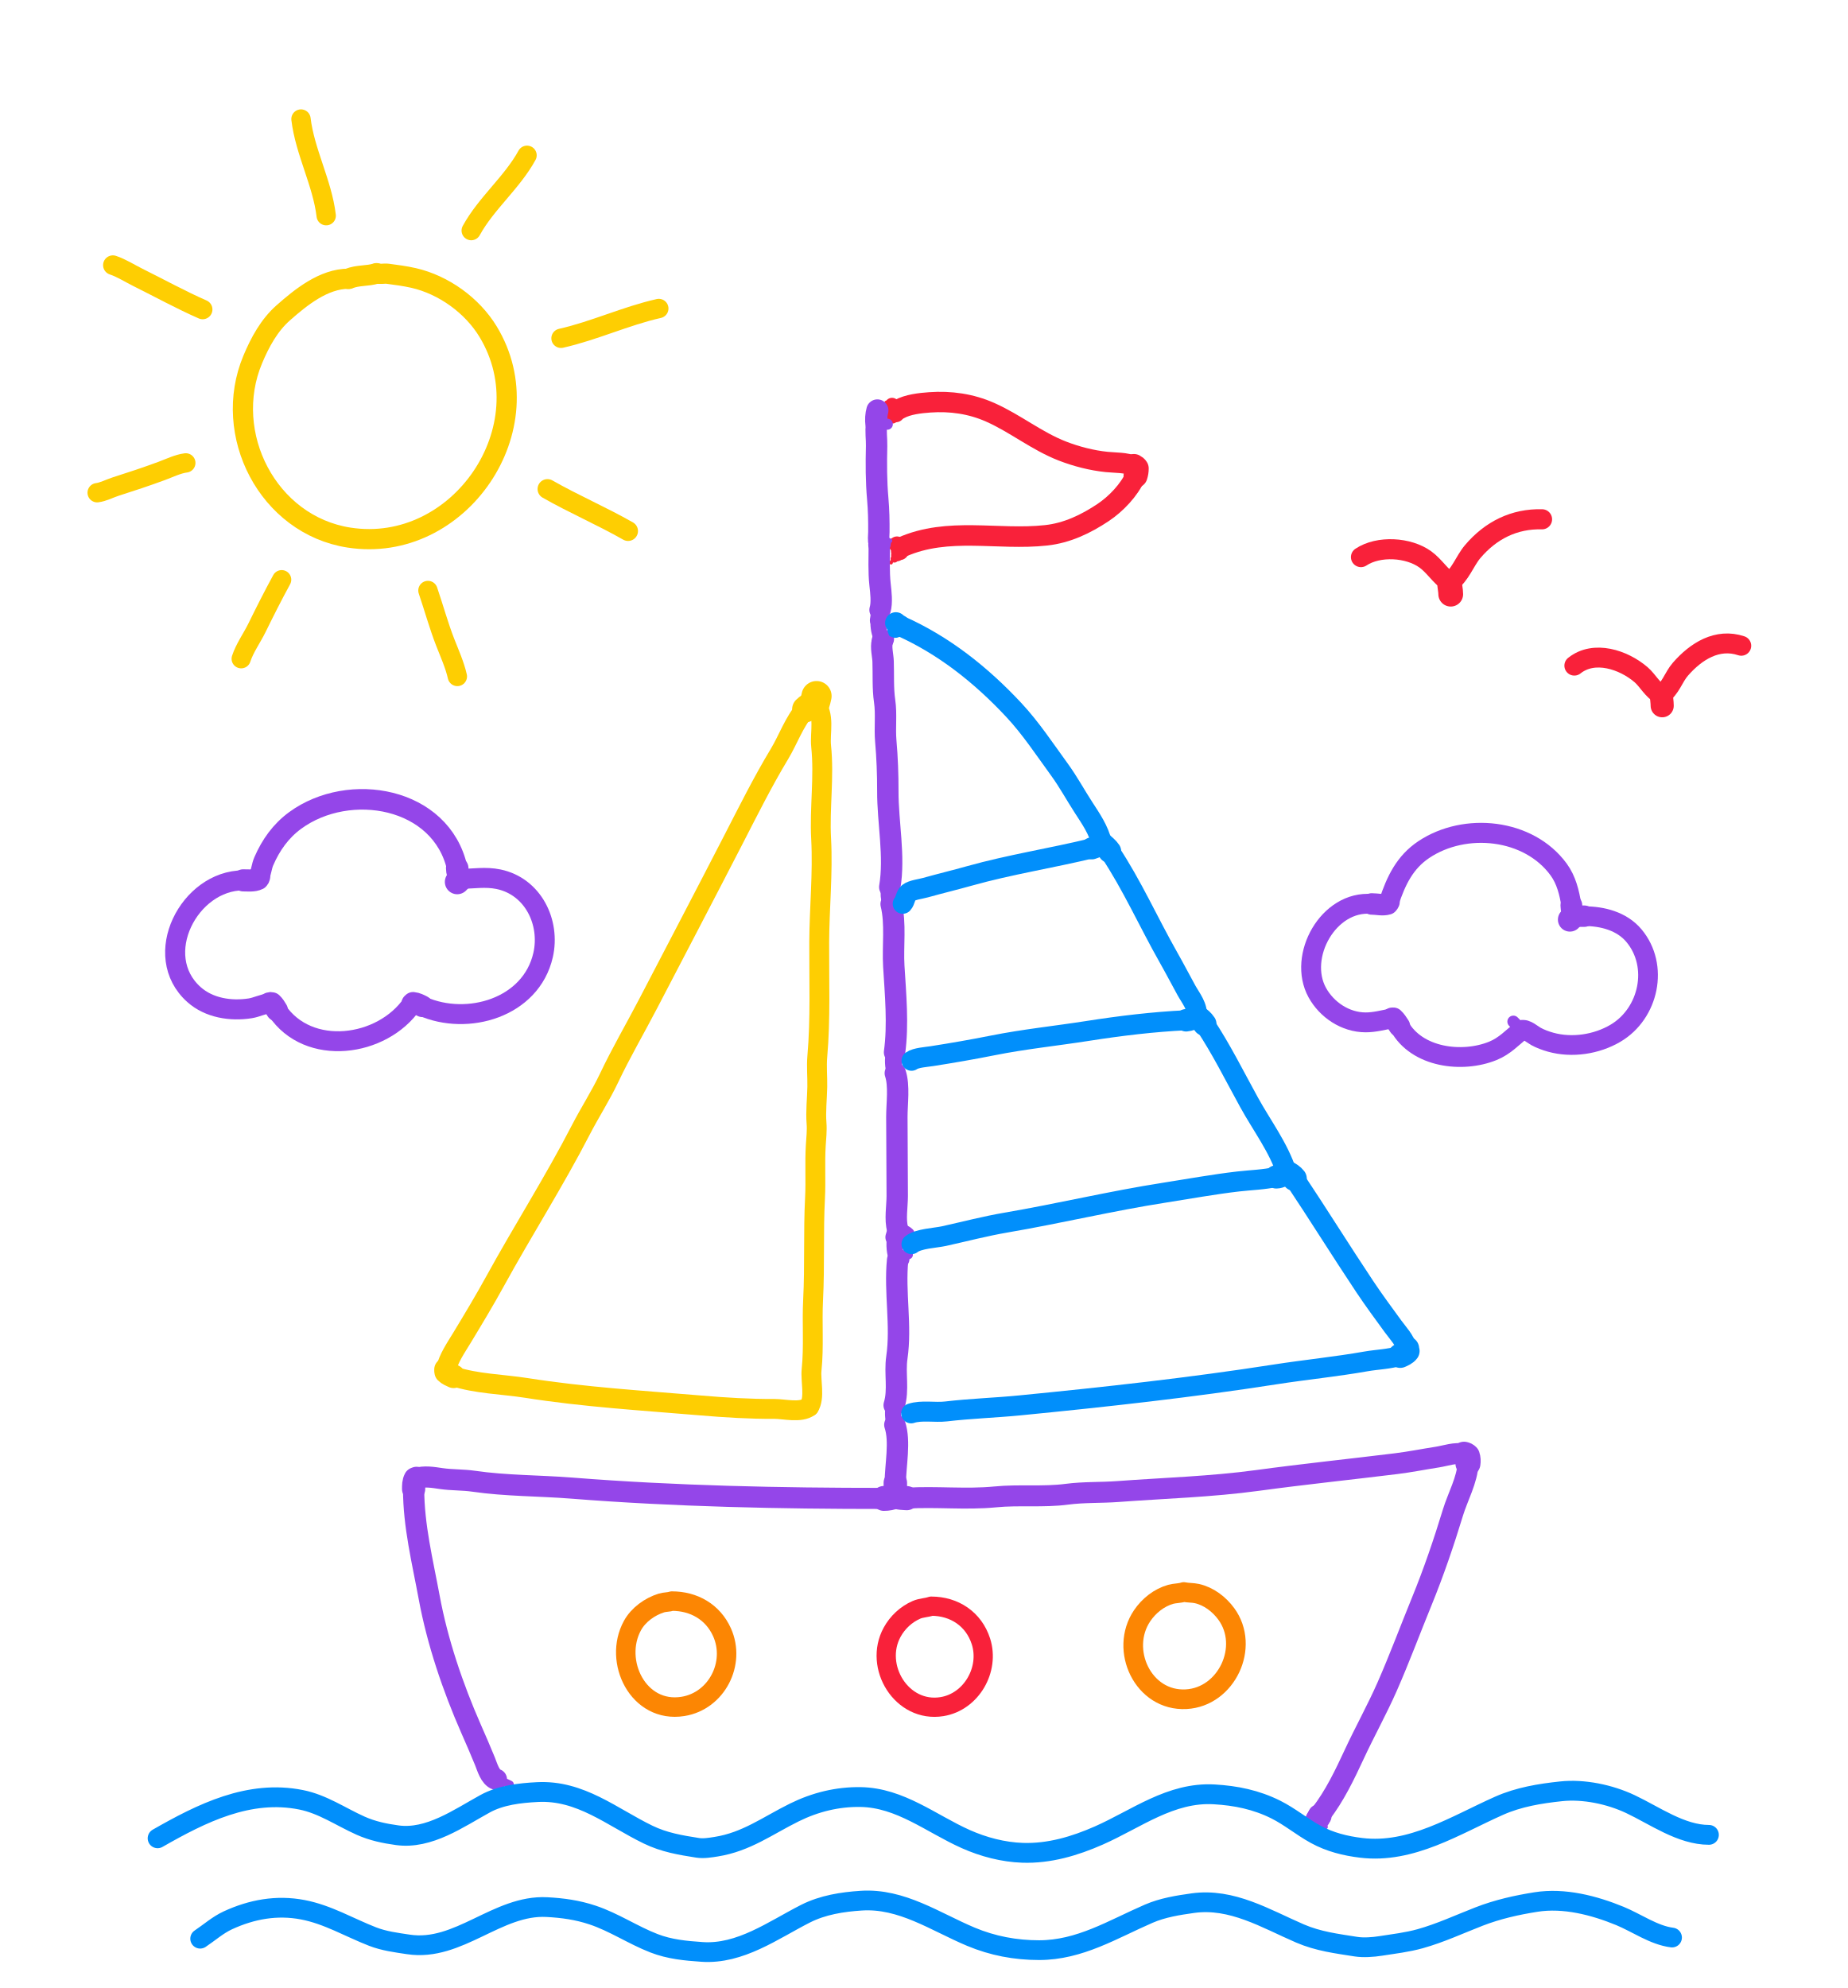
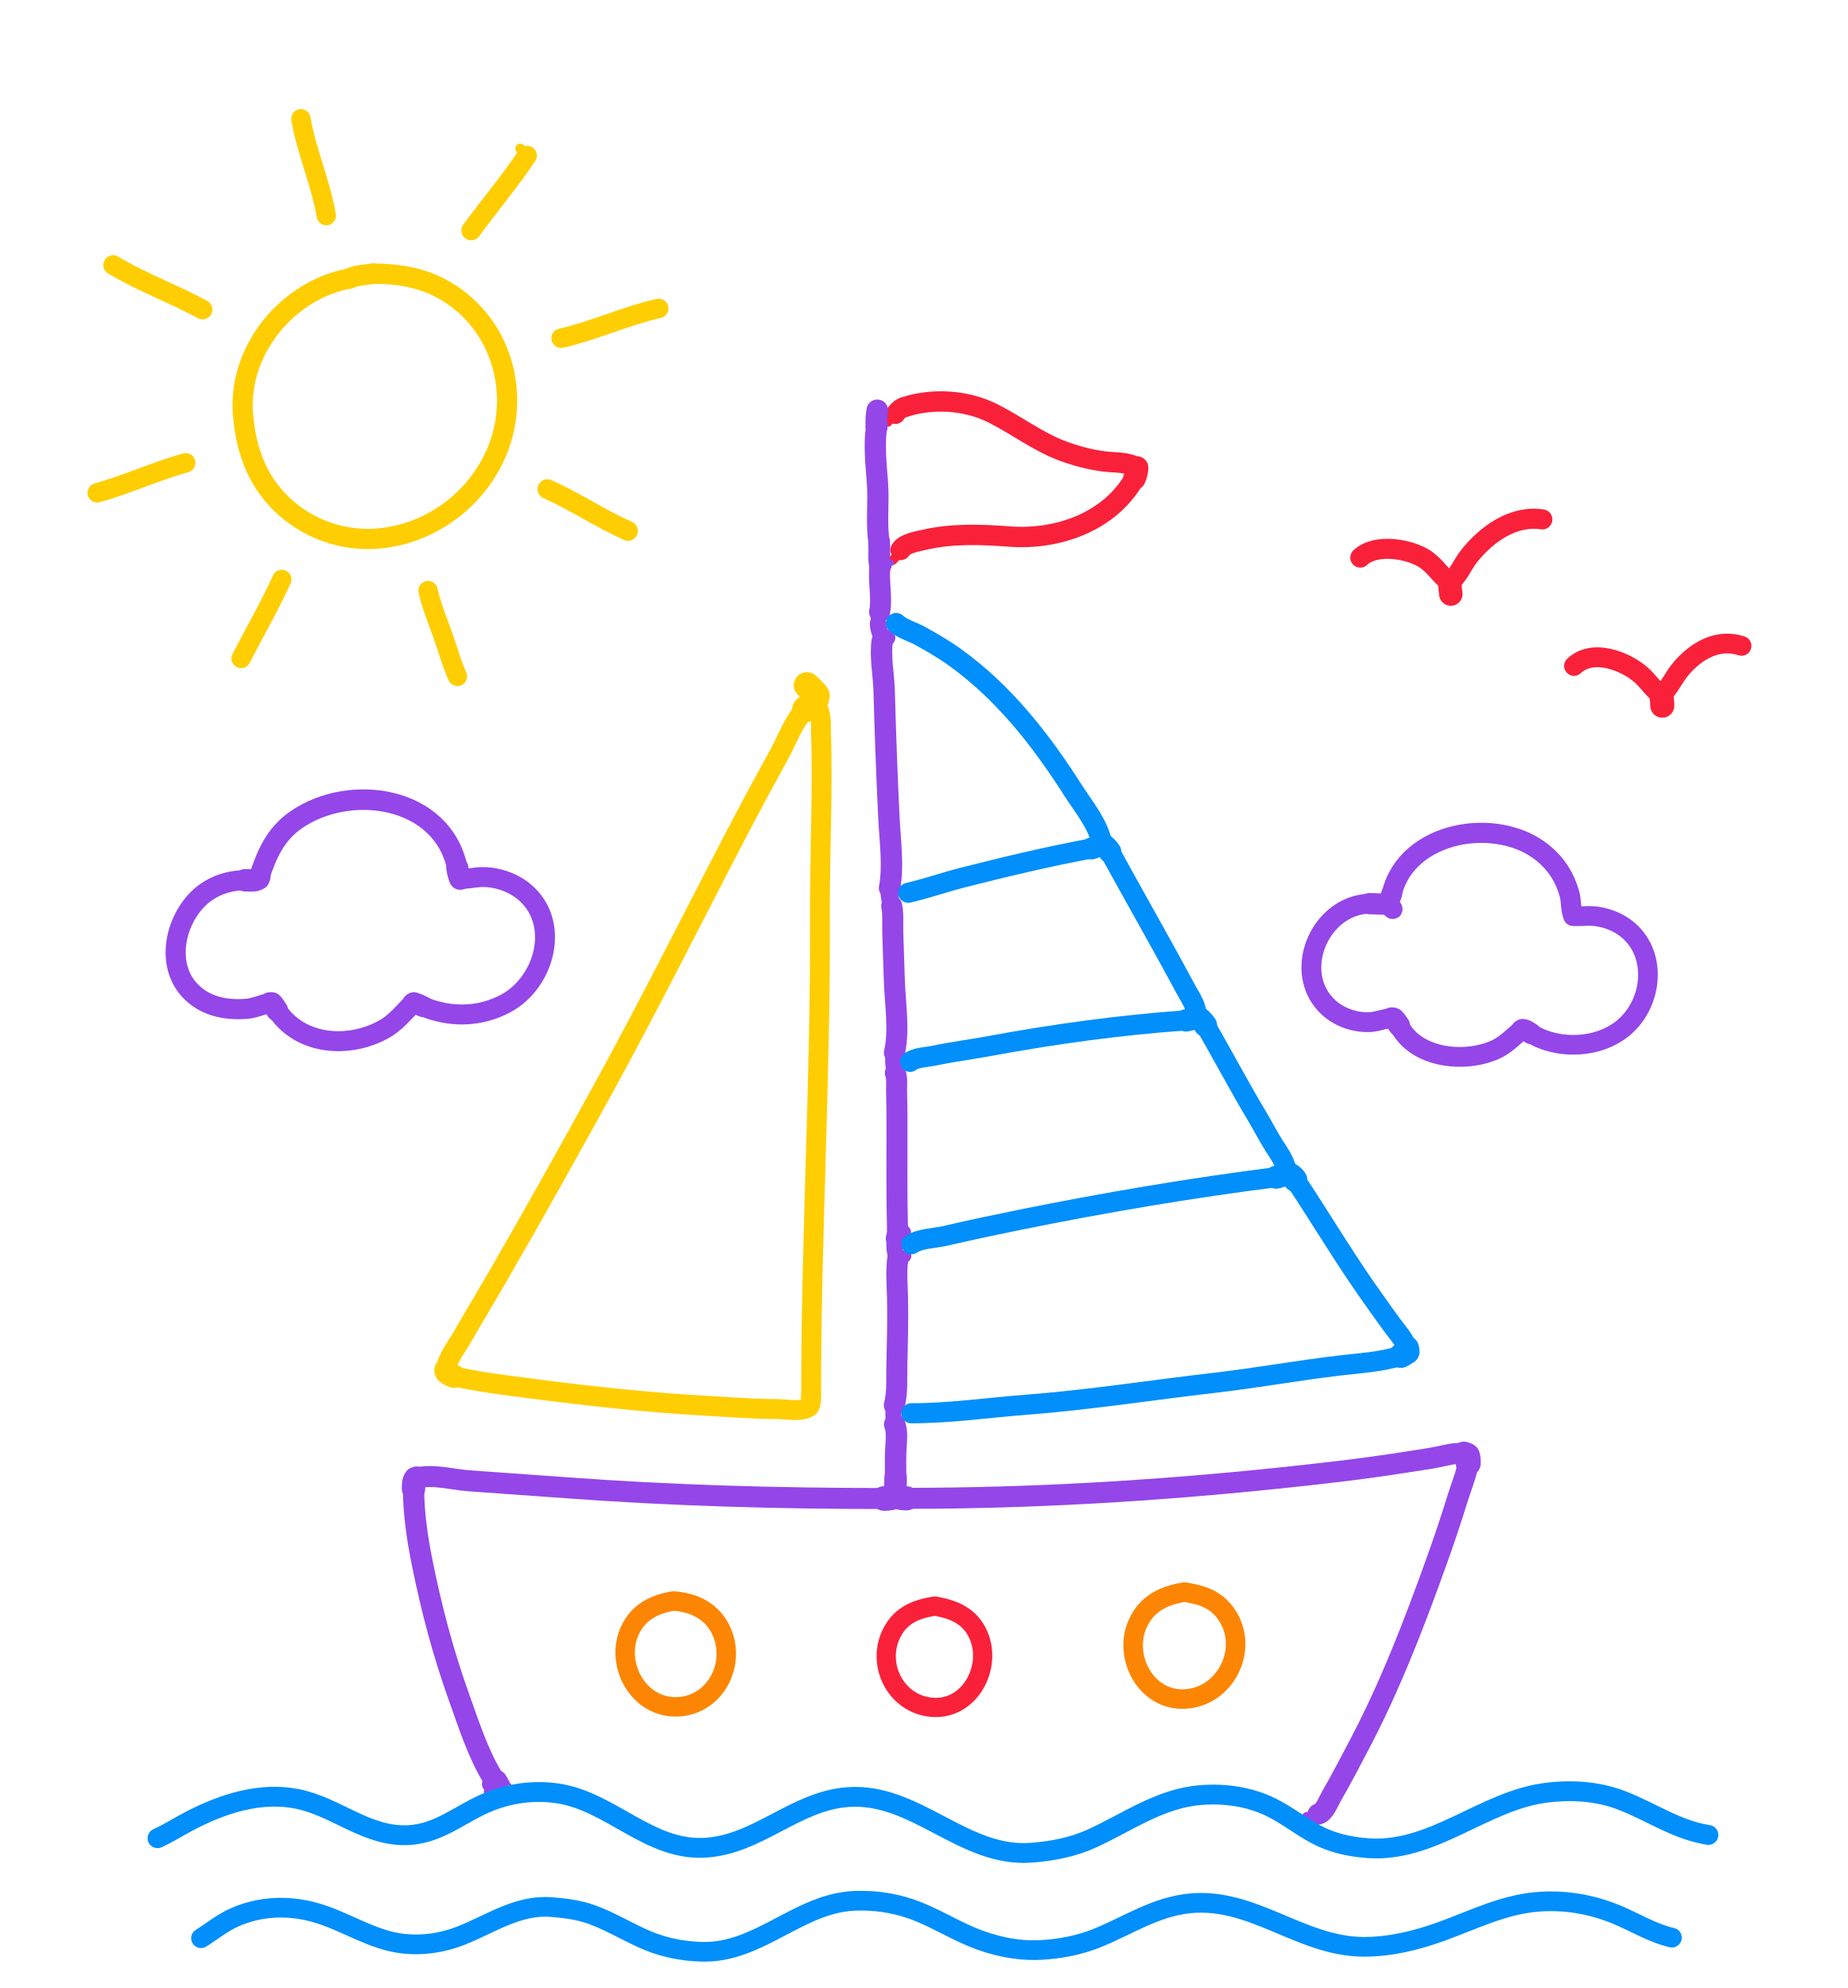
<svg xmlns="http://www.w3.org/2000/svg" version="1.1" viewBox="0 0 1209 1301">
  <g fill="none" stroke="#fece02" stroke-linecap="round" stroke-linejoin="round">
-     <path d="M196.98,77.9C199.54,99.35 210.92,119.69 213.48,141.15" stroke-width="12.65" />
-     <path d="M344.9,101.64C335.18,119.43 318.12,133.12 308.4,150.89" stroke-width="12.68" />
-     <path d="M73.87,173.52C79.55,175.42 85.01,178.95 90.37,181.61C104.42,188.58 118.24,196.21 132.62,202.52" stroke-width="12.81" />
-     <path d="M246.43,178.91C248.76,179.62 251.38,178.84 253.78,179.16C259.45,179.91 265.06,180.63 270.66,181.91C290.31,186.4 308.98,199.83 319.42,217.02C357.47,279.68 300.64,363.04 228.39,351.81C175.3,343.56 144.94,284.1 165.39,235.29C170.11,224.01 176.13,212.87 185.39,204.7C196.89,194.55 211.87,182.41 228.14,182.41" stroke-width="13.21" />
-     <path d="M228.14,182.41C234.26,179.87 240.47,180.87 246.43,178.91" stroke-width="13.5" />
-     <path d="M431.15,201.89C409.44,206.78 388.86,216.5 367.15,221.39" stroke-width="12.65" />
-     <path d="M121.59,302.94C116.47,303.56 110.63,306.42 105.77,308.21C95.85,311.88 85.73,315.23 75.65,318.44C71.78,319.67 67.61,321.95 63.59,322.44" stroke-width="12.66" />
-     <path d="M358.29,320.03C375.51,329.87 393.82,337.69 411.04,347.53" stroke-width="12.97" />
-     <path d="M184.34,379.36C178.7,389.69 173.35,400.28 168.18,410.83C164.92,417.49 160.13,424.06 157.84,431.11" stroke-width="12.56" />
-     <path d="M280.06,386.44C283.9,397.68 287.05,409.26 291.35,420.31C294.14,427.45 297.64,435.22 299.31,442.69" stroke-width="12.66" />
-     <path d="M534.38,455.53C534.06,457.17 533.66,458.71 533.13,460.28" stroke-width="19.71" />
-     <path d="M533.13,460.28C530.86,461.29 528.8,462.36 527.02,464.14" stroke-width="17.24" />
-     <path d="M527.02,464.14C519.71,472.44 515.77,484.06 510.08,493.48C499.18,511.56 489.58,530.83 479.91,549.61C461.46,585.45 442.72,621.21 424.13,656.91C415.7,673.1 406.44,688.94 398.61,705.44C393.09,717.08 386,728.01 380.1,739.46C362.71,773.18 342.23,805.25 323.97,838.52C317.13,850.98 309.69,863.33 302.33,875.49C298.35,882.06 293.62,888.77 291.88,896.27" stroke-width="13.2" />
-     <path d="M291.88,896.27C291.88,897.35 291.83,896.82 292.02,897.87C293.42,899.23 295.12,899.92 296.87,900.7" stroke-width="15.4" />
-     <path d="M296.87,900.7C311.62,905.61 329.12,905.89 344.43,908.3C382.37,914.28 420.41,916.55 458.75,919.78C474.64,921.13 490.88,922.13 506.74,922.03C513.24,922 523.94,924.85 529.55,920.61" stroke-width="13.01" />
-     <path d="M529.55,920.61C533.42,914.74 530.42,903.37 531.13,896.56C532.72,881.33 531.34,865.84 532.13,850.54C533.27,828.43 532.23,806.21 533.38,784.08C533.98,772.57 533.18,761.01 533.88,749.63C534.17,744.97 534.75,739.78 534.38,735.18C533.75,727.38 534.72,719.16 534.87,711.25C534.98,704.71 534.32,697.88 534.88,691.4C537.03,666.76 536.02,641.37 536.13,616.65C536.23,594.28 538.59,571.35 537.38,548.92C536.29,528.8 539.48,508.5 537.38,488.36C536.43,479.27 540.23,467.76 533.13,460.28" stroke-width="13" />
+     <path d="M196.92,77.72C200.61,99.16 209.85,119.64 213.54,141.09" stroke-width="12.67" />
+     <path d="M340.47,97.21C341.96,98.7 343.68,100.13 344.92,101.83" stroke-width="6.47" />
+     <path d="M344.92,101.83C333.65,118.74 320.33,134.43 308.34,150.83" stroke-width="12.84" />
+     <path d="M74.06,173.46C92.6,184.68 113.54,192.19 132.56,202.59" stroke-width="12.86" />
+     <path d="M244.36,179.1C257.81,179.1 271.19,180.78 283.62,186.31C314.26,199.93 332.42,230.53 331.86,263.73C331.07,310.2 292.66,348.97 246.86,352.47C218,354.68 189.62,341.1 173.51,316.94C164.25,303.05 160.25,286.92 158.99,270.52C155.79,228.76 188.65,189.69 228.46,182.33" stroke-width="13.23" />
+     <path d="M228.46,182.33C233.79,179.88 238.72,179.99 244.36,179.1" stroke-width="13.51" />
+     <path d="M431.09,201.83C409.43,206.73 388.87,216.43 367.21,221.33" stroke-width="12.74" />
+     <path d="M121.53,302.88C101.93,308.34 83.25,317.04 63.65,322.5" stroke-width="12.73" />
+     <path d="M358.23,320.09C376.29,328.16 392.92,339.39 410.98,347.47" stroke-width="12.91" />
+     <path d="M184.4,379.18C176.45,396.79 166.58,413.72 157.78,430.93" stroke-width="12.64" />
+     <path d="M280.13,386.51C282.28,396.1 286.22,405.82 289.57,415.07C292.86,424.18 295.4,433.79 299.38,442.63" stroke-width="12.67" />
+     <path d="M528.07,448.47C530.14,450.55 533.04,452.68 534.44,455.25C534.14,456.93 533.61,458.6 533.07,460.22" stroke-width="17.17" />
+     <path d="M533.07,460.22C530.81,461.23 528.75,462.42 526.98,464.18" stroke-width="17.15" />
+     <path d="M526.98,464.18C519.56,471.61 515.01,484.44 509.97,493.61C500.88,510.16 491.85,526.77 483.12,543.52C453.57,600.18 425,657.47 394.23,713.48C371.86,754.21 349.23,794.74 325.97,834.99C318.26,848.34 310.25,861.51 302.61,874.9C298.86,881.49 292.7,888.83 291.82,896.5" stroke-width="13.19" />
+     <path d="M291.82,896.5C291.82,896.77 291.82,897.04 291.82,897.31C292.68,899.17 295.33,900 297.14,900.71" stroke-width="15.14" />
+     <path d="M297.14,900.71C314.03,904.55 331.7,906.62 348.87,908.85C386.58,913.73 424.24,917.89 462.16,919.97C477.45,920.81 492.82,922.16 508.13,922.1C514.23,922.07 524.32,924.39 529.55,920.61C531.06,918.32 530.82,915.38 530.82,912.74" stroke-width="13.05" />
+     <path d="M530.82,912.74C530.82,808.62 537.11,704.4 536.59,600.29C536.43,569.25 537.69,538.14 537.69,507.07C537.69,498.66 537.66,490.22 537.32,481.84C536.99,473.94 538.4,466.86 533.07,460.22" stroke-width="13" />
  </g>
  <g fill="none" stroke="#f9213a" stroke-linecap="round" stroke-linejoin="round">
-     <path d="M580.17,263.57C581.4,263.98 582.63,264.51 583.79,265.07" stroke-width="2.83" />
-     <path d="M583.79,265.07C585.27,266.05 586.92,266.82 588.42,267.82" stroke-width="9.47" />
-     <path d="M588.42,267.82C594.04,264.65 602.16,263.77 608.46,263.32C622.14,262.35 635.44,264.23 648.05,269.82C664.52,277.13 678.48,288.68 695.4,295.23C704.47,298.74 714.6,301.34 724.23,302.32C730.08,302.92 736.61,302.53 742.09,304.96" stroke-width="13.33" />
-     <path d="M742.09,304.96C742.94,305.4 743.39,305.74 743.92,306.55C743.93,308.22 743.68,309.82 743.14,311.42" stroke-width="15.69" />
-     <path d="M743.14,311.42C739.01,320.73 730.33,329.8 721.92,335.41C710.6,342.96 698.35,348.82 684.66,350.32C653.01,353.8 620.6,344.57 590.17,358.07" stroke-width="13.43" />
-     <path d="M588.42,267.82C587.64,268.7 587.16,269.82 586.34,270.66" stroke-width="11.3" />
-     <path d="M586.34,270.66C585.51,271.49 584.93,272.53 584.13,273.39" stroke-width="7.51" />
-     <path d="M584.13,273.39C583.29,274.66 582.25,275.75 581.17,276.82" stroke-width="3.39" />
-     <path d="M582.67,353.82C582.92,354.07 583.17,354.32 583.42,354.57" stroke-width="1.37" />
-     <path d="M583.42,354.57C582.98,354.82 582.68,354.82 582.17,354.82" stroke-width="1.37" />
-     <path d="M583.42,354.57C583.96,355.05 584.5,355.35 585.18,355.57" stroke-width="3.89" />
-     <path d="M585.18,355.57C585.83,355.79 586.41,356.12 587.02,356.44" stroke-width="6.73" />
-     <path d="M587.02,356.44C588.08,356.99 589.17,357.4 590.17,358.07" stroke-width="10.76" />
-     <path d="M590.17,358.07C590.01,359.06 589.43,359.93 588.89,360.76" stroke-width="11.56" />
-     <path d="M588.89,360.76C588.33,361.6 587.77,362.44 587.21,363.28" stroke-width="8.06" />
-     <path d="M587.21,363.28C586.5,364.01 586.05,364.92 585.35,365.65" stroke-width="5.04" />
-     <path d="M585.35,365.65C584.59,366.4 583.35,367.24 583.17,368.32" stroke-width="2.21" />
-     <path d="M1009.17,339.84C991.04,339.35 975.64,346.99 963.77,361C958.59,367.1 955.48,376.78 948.67,381.09" stroke-width="13.17" />
-     <path d="M890.67,364.59C902.19,356.91 921.84,358.09 932.86,366.14C938.83,370.5 942.57,377.03 948.67,381.09" stroke-width="13.13" />
-     <path d="M948.67,381.09C948.67,383.7 949.42,386.25 949.42,388.84" stroke-width="16.21" />
-     <path d="M1139.56,422.61C1123.96,417.41 1110,426.14 1099.73,437.94C1095.14,443.21 1093.33,450.59 1087.31,454.61" stroke-width="13.02" />
-     <path d="M1030.31,435.61C1043.33,425.24 1062.53,431.74 1073.92,441.48C1078.51,445.39 1081.68,452.11 1087.31,454.61" stroke-width="13.02" />
-     <path d="M1087.31,454.61C1087.31,457.04 1087.81,459.4 1087.81,461.86" stroke-width="15.13" />
-     <path d="M609.46,1051.12C624.53,1051.12 637.25,1059.5 641.96,1074.14C647.86,1092.48 635.77,1113.71 616.48,1116.86C590.15,1121.16 571.52,1090.66 583.87,1068.14C587.4,1061.71 592.97,1056.5 599.69,1053.55C602.86,1052.15 606.31,1052.21 609.46,1051.12Z" stroke-width="12.59" />
+     <path d="M581.24,276.76C582.97,275.02 584.54,272.99 585.99,271.01" stroke-width="4.91" />
+     <path d="M585.99,271.01C587.84,268.71 588.63,267.38 591.56,266.53" stroke-width="12.9" />
+     <path d="M591.56,266.53C609.95,260.4 632.08,261.68 649.49,270.34C665.1,278.11 678.85,288.89 695.3,295.07C704,298.34 713.22,300.76 722.45,301.96C729.6,302.88 737.78,302.16 744.11,306.01" stroke-width="13.32" />
+     <path d="M744.11,306.01C744.11,308.5 743.4,310.9 742.43,313.18" stroke-width="14.81" />
+     <path d="M742.43,313.18C726.1,341.72 691.97,353.52 660.57,351.13C641.94,349.72 623.24,349.04 604.86,353.26C600.2,354.33 591.88,355.64 589.38,359.92" stroke-width="13.34" />
+     <path d="M589.38,359.92C587.82,362.26 586.36,364.51 584.36,366.51" stroke-width="6.13" />
+     <path d="M1009.36,339.91C990.23,336.93 972.67,349.77 961.33,364.06C956.94,369.59 954.55,376.79 948.73,381.03" stroke-width="13.14" />
+     <path d="M890.23,364.91C900.31,355.36 922.48,359.12 932.76,365.97C939.01,370.13 942.73,376.65 948.73,381.03" stroke-width="13.11" />
+     <path d="M948.73,381.03C948.93,383.65 949.14,386.18 949.48,388.78" stroke-width="15.33" />
+     <path d="M1139.74,422.67C1124.21,417.5 1109.8,426 1099.73,438.06C1095.1,443.62 1092.79,449.96 1087.24,454.8" stroke-width="12.93" />
+     <path d="M1030.12,435.8C1042.19,424.35 1063.33,432.34 1073.99,441.66C1078.75,445.84 1081.93,451.25 1087.24,454.8" stroke-width="12.99" />
+     <path d="M1087.24,454.8C1087.53,457.11 1087.87,459.46 1087.87,461.8" stroke-width="15.77" />
+     <path d="M611.65,1051.06C600,1052.98 590.15,1056.61 584.1,1067.7C572.76,1088.5 585.91,1115.38 609.96,1117.31C634.55,1119.28 649.33,1091.41 640.55,1070.51C635.19,1057.73 624.33,1053.15 611.65,1051.06Z" stroke-width="12.59" />
  </g>
  <g fill="none" stroke="#9446e9" stroke-linecap="round" stroke-linejoin="round">
-     <path d="M574.19,268.61C573.48,271.09 573.09,275.08 573.69,277.61" stroke-width="14.49" />
-     <path d="M573.69,277.61C576.03,277.61 578.36,277.61 580.69,277.61" stroke-width="7.25" />
-     <path d="M573.69,277.61C572.94,282.26 573.81,287.27 573.69,291.93C573.41,303.29 573.42,315.14 574.44,326.49C575.07,333.48 575.23,341.24 575.16,348.21C575.13,350.74 574.68,353.38 575.44,355.86" stroke-width="14" />
-     <path d="M582.44,353.86C581.55,354 580.45,354.35 579.69,354.86" stroke-width="3" />
-     <path d="M579.19,354.86C579.53,354.75 579.36,354.75 579.69,354.86" stroke-width="6" />
-     <path d="M579.19,354.86C578.57,355.18 578.9,355.1 578.19,355.11" stroke-width="7.5" />
-     <path d="M579.19,354.86C579.53,354.97 579.36,354.97 579.69,354.86" stroke-width="6" />
-     <path d="M577.69,355.11C578.03,355 577.86,355 578.19,355.11" stroke-width="9" />
-     <path d="M577.69,355.11C576.99,355.12 577.32,355.04 576.69,355.36" stroke-width="10.5" />
-     <path d="M577.69,355.11C578.03,355.22 577.86,355.22 578.19,355.11" stroke-width="9" />
-     <path d="M576.19,355.36C576.53,355.25 576.36,355.25 576.69,355.36" stroke-width="12" />
-     <path d="M576.19,355.36C575.64,355.61 575.89,355.45 575.44,355.86" stroke-width="13.25" />
-     <path d="M576.44,355.61C576.11,355.94 575.78,356.28 575.44,356.61" stroke-width="13.07" />
-     <path d="M575.44,355.86C575.22,356.19 575.22,356.27 575.44,356.61" stroke-width="14.14" />
-     <path d="M575.44,356.61C575.44,364.95 575.02,374.22 575.94,382.58C576.49,387.5 577.36,394.37 575.94,399.13" stroke-width="14" />
-     <path d="M575.94,399.13C575.39,401.41 574.93,403.63 574.69,405.96" stroke-width="10.81" />
-     <path d="M574.69,405.96C574.69,410.48 575.21,414.56 577.44,418.61" stroke-width="10.24" />
-     <path d="M583.94,415.11C583.65,415.73 583.17,416.13 582.69,416.61" stroke-width="1.6" />
-     <path d="M582.69,416.61C582.11,416.91 581.51,417.16 580.9,417.39" stroke-width="4.76" />
-     <path d="M580.9,417.39C580.36,417.75 579.78,418.08 579.19,418.36" stroke-width="8.29" />
-     <path d="M579.19,418.36C578.43,418.06 578.2,418.36 577.44,418.61" stroke-width="11.14" />
-     <path d="M579.19,418.36C578.53,418.8 578.01,419.29 577.44,419.86" stroke-width="11.79" />
-     <path d="M577.44,418.61C577.11,419.44 577.11,419.03 577.44,419.86" stroke-width="13.58" />
-     <path d="M577.44,419.86C576.34,423.44 577.81,428.98 577.94,432.79C578.25,441.36 577.7,450.4 578.94,458.85C580.19,467.37 578.94,476.35 579.69,484.93C580.64,495.72 581.06,506.9 581.03,517.73C580.96,538.3 585.71,560.27 582.3,580.54" stroke-width="14" />
-     <path d="M582.3,580.54C581.82,584.42 582.06,587.88 583.19,591.64" stroke-width="11.56" />
-     <path d="M583.19,591.64C586.36,604.39 584.15,619.23 584.94,632.32C586.05,650.57 587.93,670.58 585.43,688.66" stroke-width="14" />
-     <path d="M585.43,688.66C584.17,693.13 584.48,697.96 585.93,702.33" stroke-width="10.97" />
-     <path d="M585.93,702.33C588.67,710.54 586.93,722.29 586.94,730.99C586.96,748.1 587.19,765.37 587.19,782.73C587.19,789.17 585.62,798.27 587.44,804.36" stroke-width="14" />
-     <path d="M587.44,804.36C586.66,806.05 586.24,807.89 585.69,809.66" stroke-width="12.5" />
-     <path d="M585.69,809.66C585.11,814.7 585.25,819.89 587.44,824.61" stroke-width="10.53" />
-     <path d="M587.44,804.36C589.69,805.52 592.29,805.7 594.19,807.61" stroke-width="8.82" />
-     <path d="M594.44,821.11C592.98,821.34 590.55,822.86 589.44,823.86" stroke-width="6.01" />
-     <path d="M588.94,823.86C589.28,823.75 589.11,823.75 589.44,823.86" stroke-width="10.5" />
-     <path d="M588.94,823.86C587.96,824.4 588.46,824.15 587.44,824.61" stroke-width="12.5" />
-     <path d="M588.94,823.86C589.28,823.97 589.11,823.97 589.44,823.86" stroke-width="10.5" />
-     <path d="M587.44,824.61C585.34,845.66 590.01,867.51 586.94,888.43C585.43,898.77 588.27,909.46 585.19,919.62" stroke-width="14" />
-     <path d="M585.19,919.62C583.95,923.79 584.27,928.33 585.63,932.41" stroke-width="10.49" />
-     <path d="M585.63,932.41C589.31,943.47 585.94,958.84 585.94,970.37" stroke-width="14" />
-     <path d="M585.94,970.37C585.94,973.28 585.94,976.19 585.94,979.11" stroke-width="15.35" />
-     <path d="M585.94,979.11C583.54,980.16 581.07,980.61 578.45,980.61" stroke-width="16.29" />
-     <path d="M578.45,980.61C510.66,980.61 441.82,979.22 374.13,973.86C352.92,972.18 331.01,972.43 310.02,969.36C303.01,968.33 295.69,968.64 288.7,967.61C283.62,966.86 277.58,965.81 272.58,967.48" stroke-width="13.8" />
-     <path d="M272.58,967.48C272.31,967.59 272.04,967.69 271.78,967.8C270.67,969.87 270.69,972.19 270.69,974.48" stroke-width="15.19" />
-     <path d="M270.69,974.48C270.69,998.5 276.54,1021.96 280.89,1045.45C286.27,1074.52 296.38,1104.3 308.26,1131.33C311.36,1138.39 314.47,1145.48 317.37,1152.63C318.93,1156.48 320.7,1163.11 324.87,1164.5" stroke-width="13.9" />
-     <path d="M324.87,1164.5C327.89,1165.51 330.88,1166.3 333.69,1167.86" stroke-width="5.22" />
-     <path d="M585.94,979.11C588.21,980.37 590.91,980.22 593.41,980.43" stroke-width="15.82" />
-     <path d="M593.41,980.43C612.35,979.23 632.23,981.49 651.35,979.61C666.87,978.08 682.83,979.9 698.28,977.86C709.2,976.42 720.49,976.92 731.48,976.11C761.9,973.85 792.64,972.97 822.81,968.86C853.04,964.74 883.44,961.59 913.74,957.86C922.72,956.75 931.6,954.96 940.52,953.58C946.24,952.7 952.3,950.32 958.13,951.67" stroke-width="13.7" />
-     <path d="M958.13,951.67C959.11,951.9 959.62,952.11 960.33,952.82C960.9,954.45 960.94,956.15 960.69,957.83" stroke-width="16.35" />
-     <path d="M960.69,957.83C960.39,968.1 953.91,979.86 950.92,989.68C944.98,1009.19 938.28,1028.87 930.56,1047.76C922.91,1066.46 915.91,1085.39 907.77,1103.87C901.14,1118.92 893.09,1133.34 886.18,1148.25C880.29,1160.97 873.16,1175.84 864.44,1186.86" stroke-width="13.75" />
-     <path d="M864.44,1186.86C863.78,1186.86 863.12,1187.06 862.48,1187.26" stroke-width="12.51" />
-     <path d="M862.48,1187.26C861.98,1187.36 861.5,1187.42 861.02,1187.58" stroke-width="10.08" />
-     <path d="M861.02,1187.58C860.48,1187.61 860.05,1187.66 859.54,1187.83" stroke-width="7.91" />
-     <path d="M859.54,1187.83C858.88,1187.94 859.2,1187.86 858.56,1188.07" stroke-width="6.17" />
-     <path d="M858.56,1188.07C857.9,1188.12 858.23,1188.09 857.56,1188.15" stroke-width="4.77" />
-     <path d="M857.56,1188.15C856.92,1188.36 857.25,1188.3 856.58,1188.36" stroke-width="3.27" />
-     <path d="M856.58,1188.36C856,1188.4 855.68,1188.53 855.19,1188.86" stroke-width="1.31" />
-     <path d="M864.44,1186.86C864.76,1187.46 864.9,1188.06 865.06,1188.71" stroke-width="12.66" />
-     <path d="M865.06,1188.71C865.24,1189.34 865.41,1189.97 865.53,1190.61" stroke-width="9.91" />
-     <path d="M865.53,1190.61C865.74,1191.24 865.86,1191.87 866.07,1192.5" stroke-width="7.02" />
-     <path d="M866.07,1192.5C866.35,1193.6 866.68,1194.76 867.44,1195.61" stroke-width="3.09" />
-     <path d="M301.22,575.13C300.08,573.14 299.22,570.45 299.22,568.15" stroke-width="14.73" />
-     <path d="M299.22,568.15C288.84,521.56 228.59,511.07 193.23,536.88C183.79,543.77 177.24,552.99 172.63,563.66C171.22,566.91 171.01,570.58 169.58,573.8" stroke-width="13.44" />
-     <path d="M169.58,573.8C169.23,574.84 169.48,574.36 168.83,575.22C166.04,576.62 162.23,576.13 159.17,576.13" stroke-width="14.48" />
-     <path d="M159.17,576.13C123.88,576.13 98.33,625.34 126.97,650.89C136.86,659.71 151.09,661.86 163.71,659.88C167.96,659.22 172.04,657.02 176.3,656.63" stroke-width="13.11" />
-     <path d="M176.3,656.63C177.34,656.36 176.82,656.38 177.86,656.57C179.25,657.88 180.28,659.52 181.23,661.16" stroke-width="14.45" />
-     <path d="M181.23,661.16C201.73,691.9 250.15,685.36 269.76,656.84" stroke-width="13.03" />
-     <path d="M269.76,656.84C269.96,656.66 270.16,656.47 270.36,656.29C272.44,656.48 274.59,657.53 276.42,658.52" stroke-width="14.16" />
-     <path d="M276.42,658.52C305.85,671.55 347.53,659.63 355.42,625.02C360.28,603.71 348.93,580.14 326.28,575.4C317.61,573.6 309.88,575.13 301.22,575.13" stroke-width="13.05" />
-     <path d="M301.22,575.13C300.55,575.8 299.88,576.47 299.22,577.13" stroke-width="16.18" />
-     <path d="M1029.66,599.57C1028.85,597.14 1028.5,594.99 1028.37,592.45" stroke-width="14.24" />
-     <path d="M1028.37,592.45C1027.08,584.27 1025.07,575.91 1020.06,569.04C1000.41,542.14 958.8,537.97 931.85,555.95C919.3,564.31 913.61,576.46 909.02,590.24" stroke-width="13.09" />
-     <path d="M909.02,590.24C908.53,591.2 908.82,590.75 908.14,591.59C904.9,592.59 901.09,591.57 897.75,591.57" stroke-width="14.06" />
-     <path d="M897.75,591.57C869.43,589.05 849.03,625.81 862.07,649.56C868.25,660.82 880.45,669.02 893.63,669.07C899.54,669.1 905.31,667.51 911.1,666.42" stroke-width="13" />
-     <path d="M911.1,666.42C911.37,666.41 911.63,666.41 911.89,666.4C913.49,667.85 914.61,669.75 915.8,671.54" stroke-width="14.1" />
-     <path d="M915.8,671.54C927.14,692.18 956.91,695.89 977.02,687.7C984.78,684.54 989.58,679.12 995.91,674.07" stroke-width="12.97" />
-     <path d="M1029.66,599.57C1032.06,599.57 1034.46,599.57 1036.83,599.57" stroke-width="14.01" />
-     <path d="M1036.83,599.57C1048.66,599.57 1061.36,602.81 1069.31,612.29C1085.9,632.11 1079.09,663.26 1057.29,676.15C1044.85,683.51 1028.74,685.93 1014.81,682.04C1011.51,681.12 1008.12,679.87 1005.12,678.22C1002.75,676.93 998.68,673.14 995.91,674.07" stroke-width="12.9" />
-     <path d="M1029.66,599.57C1028.91,600.32 1028.16,601.07 1027.41,601.82" stroke-width="15.7" />
-     <path d="M990.41,668.57C992.24,670.4 994.08,672.24 995.91,674.07" stroke-width="7.85" />
+     <path d="M574.13,268.55C573.7,271.64 573.19,275.32 573.63,278.42" stroke-width="14.16" />
+     <path d="M577.38,278.05C577.55,277.99 577.46,277.99 577.63,278.05" stroke-width="6.25" />
+     <path d="M577.38,278.05C577.55,278.1 577.46,278.1 577.63,278.05" stroke-width="6.25" />
+     <path d="M573.63,278.42C573.57,278.59 573.57,278.5 573.63,278.67" stroke-width="14" />
+     <path d="M575.01,278.42C575.17,278.37 575.09,278.37 575.26,278.42" stroke-width="11" />
+     <path d="M575.01,278.42C574.8,278.42 574.68,278.43 574.51,278.55" stroke-width="11.75" />
+     <path d="M575.26,278.42C575.38,278.54 575.45,278.63 575.51,278.8" stroke-width="10.5" />
+     <path d="M574.13,278.55C574.3,278.43 574.34,278.43 574.51,278.55" stroke-width="12.62" />
+     <path d="M574.13,278.55C574.3,278.66 574.34,278.66 574.51,278.55" stroke-width="12.62" />
+     <path d="M575.88,278.55C576.05,278.49 575.96,278.49 576.13,278.55" stroke-width="9.25" />
+     <path d="M575.88,278.55C576.05,278.6 575.96,278.6 576.13,278.55" stroke-width="9.25" />
+     <path d="M576.13,278.55C576.32,278.48 576.44,278.55 576.63,278.55" stroke-width="8.5" />
+     <path d="M576.63,278.55C576.33,278.94 576.53,278.8 576.01,278.92" stroke-width="8.62" />
+     <path d="M573.63,278.67C573.52,278.84 573.52,278.88 573.63,279.05" stroke-width="14" />
+     <path d="M575.51,278.8C575.34,278.85 575.25,278.92 575.13,279.05" stroke-width="10.62" />
+     <path d="M575.51,278.8C575.67,278.9 575.58,278.86 575.76,278.92" stroke-width="10" />
+     <path d="M575.76,278.92C575.92,278.98 575.84,278.98 576.01,278.92" stroke-width="9.5" />
+     <path d="M573.63,279.05C573.57,279.21 573.57,279.13 573.63,279.3" stroke-width="14" />
+     <path d="M574.88,279.05C575.05,278.99 574.96,278.99 575.13,279.05" stroke-width="11.25" />
+     <path d="M574.88,279.05C575.05,279.1 574.96,279.1 575.13,279.05" stroke-width="11.25" />
+     <path d="M573.63,279.3C573.52,279.46 573.52,279.5 573.63,279.67" stroke-width="14" />
+     <path d="M573.63,279.67C571.9,291.18 573.41,304.74 574.26,316.31C575.18,328.98 573.36,342.1 575.26,354.67" stroke-width="13.91" />
+     <path d="M577.13,354.55C577.3,354.43 577.34,354.43 577.51,354.55" stroke-width="9.88" />
+     <path d="M577.13,354.55C577.3,354.66 577.34,354.66 577.51,354.55" stroke-width="9.88" />
+     <path d="M575.26,354.67C575.2,354.84 575.2,354.75 575.26,354.92" stroke-width="14" />
+     <path d="M575.26,354.92C575.26,355.68 575.21,355.31 575.38,356.05" stroke-width="13.93" />
+     <path d="M575.38,356.05C575.21,356.71 575.21,356.38 575.38,357.05" stroke-width="14.06" />
+     <path d="M575.38,357.05C575.76,361.05 574.86,366.29 576.01,370.05" stroke-width="14.25" />
+     <path d="M583.13,368.42C581.76,368.75 580.49,369.22 579.13,369.55" stroke-width="4" />
+     <path d="M578.88,369.55C579.05,369.49 578.96,369.49 579.13,369.55" stroke-width="8" />
+     <path d="M578.88,369.55C578.71,369.6 578.79,369.56 578.63,369.67" stroke-width="8.5" />
+     <path d="M578.88,369.55C579.05,369.6 578.96,369.6 579.13,369.55" stroke-width="8" />
+     <path d="M578.13,369.67C578.29,369.56 578.21,369.6 578.38,369.55C578.55,369.6 578.47,369.56 578.63,369.67" stroke-width="9.25" />
+     <path d="M578.13,369.67C577.55,369.83 577.85,369.79 577.26,369.8" stroke-width="10.62" />
+     <path d="M578.13,369.67C578.29,369.78 578.21,369.74 578.38,369.8C578.55,369.74 578.47,369.78 578.63,369.67" stroke-width="9.25" />
+     <path d="M576.63,369.8C576.8,369.68 576.84,369.68 577.01,369.8" stroke-width="12.38" />
+     <path d="M576.63,369.8C576.42,369.93 576.21,369.91 576.01,370.05" stroke-width="13.38" />
+     <path d="M576.63,369.8C576.8,369.91 576.84,369.91 577.01,369.8" stroke-width="12.38" />
+     <path d="M577.01,369.8C577.17,369.74 577.09,369.74 577.26,369.8" stroke-width="11.75" />
+     <path d="M577.01,369.8C577.17,369.85 577.09,369.85 577.26,369.8" stroke-width="11.75" />
+     <path d="M576.01,370.05C574.49,380.08 577.58,390.54 575.63,400.51" stroke-width="13.75" />
+     <path d="M575.63,400.51C575.08,403.02 574.63,405.49 574.63,408.06" stroke-width="9.92" />
+     <path d="M574.63,408.06C574.63,412.24 576.78,415.58 577.38,419.55" stroke-width="10.75" />
+     <path d="M584.01,415.17C582.95,416.37 582.08,416.73 580.72,417.43" stroke-width="3.13" />
+     <path d="M580.72,417.43C579.83,418.05 578.4,419.08 577.38,419.55" stroke-width="10.41" />
+     <path d="M577.38,419.55C575.85,429.64 578.35,441.6 578.63,451.87C579.4,479.73 580.39,507.56 581.76,535.39C582.48,550.16 584.83,566.66 582.17,581.17" stroke-width="14" />
+     <path d="M582.17,581.17C581.81,585.37 582.45,588.88 583.58,592.91" stroke-width="11.54" />
+     <path d="M583.58,592.91C584.68,598.26 584.12,604.49 584.26,609.96C584.5,620.16 585,630.34 585.26,640.54C585.63,655.88 588.81,673.99 585.34,688.91" stroke-width="13.77" />
+     <path d="M585.34,688.91C584.27,693.53 584.68,697.76 585.95,702.27" stroke-width="10.86" />
+     <path d="M585.95,702.27C587.33,705.84 586.65,710.3 586.76,714.1C586.96,721.73 587.01,729.37 587.01,736.99C587.01,759.5 586.77,782.13 587.38,804.67" stroke-width="13.75" />
+     <path d="M587.38,804.67C587.55,804.73 587.47,804.69 587.63,804.8" stroke-width="13.5" />
+     <path d="M587.38,804.67C586.64,806.53 586,808.49 585.63,810.45" stroke-width="11.95" />
+     <path d="M585.63,810.45C584.85,814.52 585.25,820.59 587.51,824.17" stroke-width="10.46" />
+     <path d="M587.63,804.8C587.8,804.74 587.71,804.74 587.88,804.8" stroke-width="13" />
+     <path d="M587.63,804.8C587.8,804.85 587.71,804.85 587.88,804.8" stroke-width="13" />
+     <path d="M587.88,804.8C589.1,805.31 590.45,806.07 591.76,806.3" stroke-width="8.88" />
+     <path d="M591.76,806.3C591.92,806.24 591.84,806.24 592.01,806.3" stroke-width="4.75" />
+     <path d="M591.76,806.3C591.92,806.35 591.84,806.35 592.01,806.3" stroke-width="4.75" />
+     <path d="M592.01,806.3C592.17,806.24 592.09,806.24 592.26,806.3" stroke-width="4.25" />
+     <path d="M592.26,806.3C592.72,806.62 592.47,806.49 593.01,806.67" stroke-width="3.25" />
+     <path d="M592.13,806.42C592.56,806.82 592.31,806.69 592.88,806.8" stroke-width="3.5" />
+     <path d="M593.01,806.67C593.09,806.75 593.17,806.84 593.26,806.92" stroke-width="2.25" />
+     <path d="M592.88,806.8C593.02,806.94 593.06,806.99 593.26,806.92" stroke-width="2.38" />
+     <path d="M593.26,806.92C593.55,807.17 593.84,807.42 594.13,807.67" stroke-width="1.12" />
+     <path d="M594.38,820.92C593.8,821.5 593.12,821.88 592.34,822.14" stroke-width="2.14" />
+     <path d="M592.34,822.14C591.08,822.56 589.5,823.15 588.51,824.05" stroke-width="8.06" />
+     <path d="M588.01,824.05C588.17,823.94 588.08,823.98 588.26,823.92C588.43,823.98 588.34,823.94 588.51,824.05" stroke-width="12.25" />
+     <path d="M588.01,824.05C588.16,824.2 588.07,824.15 588.26,824.21C588.44,824.15 588.35,824.2 588.51,824.05" stroke-width="12.25" />
+     <path d="M587.51,824.17C587.39,824.34 587.39,824.38 587.51,824.55" stroke-width="13.75" />
+     <path d="M587.51,824.55C586.38,832.03 587.17,840.52 587.35,848.09C587.72,863.17 587.3,878.32 586.93,893.4C586.71,902.1 587.47,911.14 585.29,919.56" stroke-width="13.75" />
+     <path d="M585.29,919.56C584.28,923.89 584.29,927.87 585.5,932.16" stroke-width="10.31" />
+     <path d="M585.5,932.16C587.18,936.51 586.72,941.95 586.38,946.58C585.89,953.32 586.13,960.41 586.13,967.16" stroke-width="14" />
+     <path d="M586.13,967.16C586.13,971.15 585.88,975.16 585.88,979.17" stroke-width="14.76" />
+     <path d="M585.88,979.17C583.85,980.44 580.8,980.67 578.45,980.67" stroke-width="16.1" />
+     <path d="M578.45,980.67C509.44,980.67 440.04,978.73 371.27,973.67C349.74,972.09 328.19,970.63 306.64,969.05C296.28,968.28 282.85,964.49 272.74,967.34" stroke-width="13.75" />
+     <path d="M272.74,967.34C272.47,967.43 272.2,967.52 271.93,967.61C270.58,969.24 270.63,972.12 270.63,974.15" stroke-width="15.32" />
+     <path d="M270.63,974.15C270.63,990.25 273.19,1007.33 276.38,1023.11C282.48,1053.28 290.1,1082.08 300.52,1111.09C306.75,1128.43 312.98,1148.1 322.76,1163.8" stroke-width="13.91" />
+     <path d="M585.88,979.17C588.22,980.2 590.83,980.55 593.37,980.55" stroke-width="15.8" />
+     <path d="M593.37,980.55C674.73,980.55 756.09,975.73 836.95,967.3C864.5,964.42 892.14,961.32 919.52,956.96C926.78,955.8 934.09,954.85 941.3,953.41C946.64,952.34 952.64,950.4 958.06,951.61" stroke-width="13.75" />
+     <path d="M958.06,951.61C958.99,951.82 959.6,952.02 960.37,952.59C960.9,954.28 960.88,955.92 960.88,957.66" stroke-width="16.33" />
+     <path d="M960.88,957.66C959.48,965.44 956.24,973.01 953.92,980.56C949.64,994.45 944.98,1008.32 940.06,1022C925.38,1062.89 909.63,1103.83 889.3,1142.29C883.45,1153.36 877.76,1164.47 871.46,1175.3C869.43,1178.79 866.72,1186.37 862.61,1187.22" stroke-width="13.75" />
+     <path d="M862.61,1187.22C860.13,1187.8 857.61,1188.22 855.13,1188.8" stroke-width="5.88" />
+     <path d="M322.76,1163.8C322.14,1164.98 321.81,1166.31 321.19,1167.49" stroke-width="11.52" />
+     <path d="M321.19,1167.49C320.61,1169.08 319.79,1171.08 318.76,1172.42" stroke-width="4.27" />
+     <path d="M322.76,1163.8C323.65,1164.18 324.6,1164.45 325.53,1164.76" stroke-width="12.4" />
+     <path d="M325.53,1164.76C326.46,1165.07 327.41,1165.31 328.34,1165.62" stroke-width="8.52" />
+     <path d="M328.34,1165.62C329.27,1165.92 330.19,1166.21 331.1,1166.58" stroke-width="4.76" />
+     <path d="M331.1,1166.58C331.99,1166.98 332.83,1167.49 333.76,1167.8" stroke-width="1.58" />
+     <path d="M301.15,575.07C300.24,572.71 299.67,570.49 299.28,568" stroke-width="14.48" />
+     <path d="M299.28,568C289.46,520.78 228.78,512.11 193.58,536.66C180.27,545.95 174.68,558.85 169.76,573.62" stroke-width="13.44" />
+     <path d="M169.76,573.62C169.37,574.64 169.58,574.13 169.14,575.13C166.94,576.65 162.92,576.07 160.35,576.07" stroke-width="14.65" />
+     <path d="M160.35,576.07C149.71,576.07 139.13,579.67 131.12,586.85C114.26,601.99 107.66,632.56 125.76,649.68C135.58,658.96 148.4,661.2 161.4,660.2C166.64,659.79 171.32,657.37 176.43,656.57" stroke-width="13.16" />
+     <path d="M176.43,656.57C177.5,656.43 176.97,656.42 178.02,656.57C179.29,658.02 180.35,659.6 181.35,661.24" stroke-width="14.38" />
+     <path d="M181.35,661.24C196.58,684.08 227.91,686.28 250.73,673.88C258.9,669.44 263.78,662.95 270.15,656.58" stroke-width="13.08" />
+     <path d="M270.15,656.58C270.38,656.45 270.61,656.32 270.83,656.2C272.95,656.84 274.87,657.72 276.85,658.7" stroke-width="13.76" />
+     <path d="M276.85,658.7C294.57,666.01 313.85,665.87 331.02,656.66C356.89,642.79 367.5,603.07 342.38,583.06C334.52,576.8 323.32,573.3 313.29,574.07C309.2,574.39 305.29,575.39 301.15,575.07" stroke-width="13.05" />
+     <path d="M908.22,591.76C909.24,589.47 910.09,587.26 910.85,584.87" stroke-width="13.62" />
+     <path d="M910.85,584.87C920.61,543.51 980.27,533.72 1010.05,558.48C1018.65,565.63 1024.07,574.16 1027.1,584.93C1028.43,589.68 1027.8,594.76 1029.6,599.38" stroke-width="13.18" />
+     <path d="M908.22,591.76C904.2,591.76 900.24,591.38 896.2,591.38" stroke-width="13.88" />
+     <path d="M896.2,591.38C863.38,592.36 844.7,637.1 869.89,659.67C877.1,666.12 887.78,669.58 897.4,668.83C901.91,668.47 906.24,666.46 910.73,666.38" stroke-width="12.99" />
+     <path d="M910.73,666.38C911.8,666.38 911.29,666.28 912.25,666.67C913.59,668 914.61,669.58 915.65,671.16" stroke-width="14.29" />
+     <path d="M915.65,671.16C926.51,692.72 958.49,695.91 978.43,687C985.46,683.85 989.89,678.8 995.72,674.13" stroke-width="12.95" />
+     <path d="M995.72,674.13C995.95,674 996.19,673.87 996.42,673.73C998.49,673.77 1000.4,675.4 1002.12,676.44" stroke-width="13.83" />
+     <path d="M1002.12,676.44C1020.11,687.34 1046.91,686.19 1063.13,672.07C1081.95,655.68 1084.93,623.45 1063.93,607.4C1057.17,602.23 1047.72,599.21 1039.17,599.38C1035.92,599.45 1032.86,599.9 1029.6,599.38" stroke-width="12.87" />
+     <path d="M908.22,591.76C909.26,592.8 910.3,593.84 911.35,594.88" stroke-width="13.06" />
+     <path d="M911.35,594.88C912.39,595.93 913.43,596.97 914.47,598.01" stroke-width="4.43" />
  </g>
  <g fill="none" stroke="#018ffb" stroke-linecap="round" stroke-linejoin="round">
-     <path d="M586.29,407.69C587.07,408.47 587.85,408.9 588.79,409.44" stroke-width="14.09" />
-     <path d="M588.79,409.44C617.6,422.2 642.08,441.74 663.4,464.55C674.64,476.58 683.7,490.41 693.36,503.66C699.12,511.58 703.76,520.17 709.07,528.36C713.92,535.85 719.03,543.19 721.04,551.94" stroke-width="13.44" />
-     <path d="M588.79,409.44C587.88,410.36 586.96,411.28 586.04,412.19" stroke-width="10.45" />
-     <path d="M586.04,412.19C585.13,413.11 584.21,414.03 583.29,414.94" stroke-width="3.34" />
-     <path d="M721.04,551.94C719.15,553.45 716.81,554.46 714.51,555.19" stroke-width="14.43" />
-     <path d="M714.51,555.19C688.04,561.61 660.95,565.79 634.58,573.18C624.92,575.89 615.16,578.24 605.49,580.94C602.52,581.78 596.97,582.39 594.55,584.28C592.58,585.81 592.53,589.61 590.79,591.44" stroke-width="13.12" />
-     <path d="M721.04,551.94C722.91,553.71 724.73,554.97 726.2,557.17" stroke-width="15.12" />
-     <path d="M726.2,557.17C740.79,579.06 751.7,603.66 764.67,626.51C768.7,633.62 772.47,640.87 776.41,648.04C779.13,652.99 784.28,659.2 783.04,665.19" stroke-width="13.25" />
-     <path d="M783.04,665.19C781.29,666.6 778.46,667.46 776.24,667.69" stroke-width="14.7" />
-     <path d="M776.24,667.69C754.78,668.69 733.1,671.34 711.92,674.65C691.11,677.91 670.32,680.03 649.65,684.16C636.48,686.79 623.1,689.1 609.88,691.17C606.3,691.73 599.44,692.13 596.54,694.19" stroke-width="13.11" />
-     <path d="M783.04,665.19C785.23,666.65 786.9,667.98 788.37,670.19" stroke-width="15.51" />
-     <path d="M788.37,670.19C799.14,686.34 808.09,704.42 817.46,721.43C825.77,736.54 836.82,751.08 842.04,767.44" stroke-width="13.2" />
-     <path d="M842.04,767.44C839.97,768.62 837.76,770.12 835.3,770.19" stroke-width="15.25" />
-     <path d="M835.3,770.19C827.16,772.05 818.53,772.24 810.28,773.19C794.12,775.06 778.16,778.01 762.1,780.51C727.35,785.92 693.02,794.17 658.32,800.1C644.7,802.43 631.27,805.96 617.8,808.94C612.07,810.21 601.12,810.55 596.54,814.19" stroke-width="13.13" />
-     <path d="M842.04,767.44C844.12,768.63 845.65,769.47 847.15,771.36" stroke-width="16.14" />
-     <path d="M847.15,771.36C862.73,794.72 877.6,818.65 893.18,842.03C899.08,850.88 905.45,859.49 911.71,868.08C914.99,872.56 919.38,877.05 920.74,882.53" stroke-width="13.28" />
-     <path d="M920.74,882.53C920.88,883.61 920.77,883.08 921.04,884.13C919.94,885.63 918.02,886.43 916.35,887.18" stroke-width="16.01" />
-     <path d="M916.35,887.18C909.26,889.54 901.33,889.64 893.95,890.94C874.31,894.42 854.27,896.37 834.53,899.45C779.29,908.07 723.35,914.22 667.73,919.69C651.52,921.29 635.19,921.79 619.07,923.69C612.01,924.53 603.05,922.71 596.29,924.94" stroke-width="13.08" />
-     <path d="M1118.39,1200.78C1100.25,1200.78 1082.77,1188.09 1067.02,1180.66C1053.54,1174.3 1036.49,1170.7 1021.64,1172.28C1007.85,1173.75 993.97,1176 981.1,1181.72C952.54,1194.41 923.58,1213.25 890.84,1209.28C880.41,1208.02 870.3,1205.51 860.98,1200.4C852.02,1195.48 844.11,1188.81 834.93,1184.22C822.06,1177.8 808.83,1175.1 794.65,1174.28C766.18,1172.64 743.63,1190.4 719.07,1201.22C703.33,1208.15 686.66,1213.1 669.28,1212.53C656.53,1212.11 643.64,1208.72 631.99,1203.52C609.38,1193.42 589.12,1176.44 563.18,1176.03C548.03,1175.79 533.48,1179.4 519.84,1186.13C502.34,1194.77 488.46,1205.4 468.64,1208.53C464.91,1209.12 460.41,1209.87 456.6,1209.27C445.25,1207.48 434.74,1205.75 424.15,1200.62C400.37,1189.08 379.87,1171.32 351.7,1172.78C340.25,1173.37 327.76,1174.77 317.45,1180.43C300.33,1189.82 280.73,1203.9 260,1201.03C251.65,1199.88 243.78,1198.25 235.99,1194.77C222.96,1188.95 211.25,1180.66 196.99,1177.82C163,1171.04 132.02,1186.52 103.14,1203.03" stroke-width="12.97" />
-     <path d="M1094.25,1267.98C1082.42,1266.52 1070.99,1258.32 1060.12,1253.85C1043.2,1246.9 1023.6,1241.83 1005.23,1244.73C992.52,1246.74 980.05,1249.54 967.92,1254.25C955.16,1259.21 942.69,1265.03 929.47,1268.73C920.84,1271.14 912.23,1272.1 903.49,1273.48C898.63,1274.25 892.32,1274.72 887.37,1273.94C874.79,1271.95 862.75,1270.49 850.77,1265.32C828.38,1255.65 806.16,1241.89 780.6,1245.48C770.91,1246.84 760.89,1248.43 751.76,1252.39C728.19,1262.61 706.62,1276.23 680.01,1276.23C664.57,1276.23 649.66,1273.43 635.38,1267.44C612.18,1257.71 590.11,1242.12 563.67,1243.84C551.24,1244.64 538.46,1246.64 527.12,1252.39C506.05,1263.1 484.4,1279.13 459.4,1277.39C448.63,1276.65 438.25,1275.7 427.99,1271.72C414.23,1266.39 401.83,1257.92 387.83,1253.26C377.89,1249.94 368.27,1248.61 357.9,1248.06C325.5,1246.35 300.19,1277.45 267.3,1272.48C259.33,1271.27 251.45,1270.3 243.82,1267.34C228.55,1261.4 214.43,1252.88 198.14,1249.78C181.16,1246.54 164.85,1249.47 149.14,1256.71C142.47,1259.79 137.03,1264.71 131,1268.73" stroke-width="12.92" />
+     <path d="M586.48,407.88C590.41,411.58 597.16,413.38 601.89,415.99C609.93,420.43 617.85,425 625.31,430.4C657.22,453.46 681.27,484.29 702.28,517.26C708.86,527.59 719.22,539.94 721.11,552.26" stroke-width="13.45" />
+     <path d="M721.11,552.26C718.9,553.35 716.81,554.57 714.42,555.23" stroke-width="14.38" />
+     <path d="M714.42,555.23C685.93,560.51 657.78,567.26 629.7,574.39C617.87,577.4 606.22,581.55 594.36,584.26" stroke-width="13.15" />
+     <path d="M721.11,552.26C723.35,553.5 724.97,555.3 726.38,557.42" stroke-width="14.9" />
+     <path d="M726.38,557.42C739.05,580.64 752.13,603.63 764.85,626.81C768.56,633.57 772.27,640.33 775.9,647.13C779.1,653.13 783.11,658.21 783.11,665.26" stroke-width="13.27" />
+     <path d="M783.11,665.26C781.05,666.57 778.65,667.38 776.25,667.76" stroke-width="14.66" />
+     <path d="M776.25,667.76C732.87,670.78 689.28,676.84 646.45,684.76C634.74,686.92 622.85,688.4 611.21,690.88C606.87,691.81 598.95,691.98 595.61,694.88" stroke-width="13.17" />
+     <path d="M783.11,665.26C785.59,666.91 787.22,668.49 788.88,670.98" stroke-width="15.28" />
+     <path d="M788.88,670.98C800.41,690.79 811.06,711.13 822.85,730.8C826.63,737.13 829.98,743.73 833.94,749.95C837.24,755.13 841.8,761.28 841.98,767.63" stroke-width="13.17" />
+     <path d="M841.98,767.63C839.88,769.03 837.67,769.83 835.23,770.38" stroke-width="15.07" />
+     <path d="M835.23,770.38C779.03,777.51 723.35,786.94 667.81,798.19C651.34,801.53 634.89,804.98 618.53,808.82C612.37,810.27 601.57,810.54 596.48,814.26" stroke-width="13.15" />
+     <path d="M841.98,767.63C844.43,768.72 846.17,769.85 847.66,772.09" stroke-width="15.77" />
+     <path d="M847.66,772.09C863.46,795.79 878.01,820.33 894.35,843.74C899.83,851.61 905.4,859.43 911.05,867.18C914.47,871.86 919.12,876.65 920.7,882.3" stroke-width="13.28" />
+     <path d="M920.7,882.3C920.89,883.12 921.03,883.84 921.02,884.68C919.69,885.68 918.28,886.45 916.8,887.19" stroke-width="15.97" />
+     <path d="M916.8,887.19C904.52,891.29 889.48,892.1 876.62,893.63C849.13,896.9 821.85,901.85 794.35,905.01C753.61,909.69 713,916.12 672.14,919.26C646.91,921.19 621.7,924.88 596.36,924.88" stroke-width="13.15" />
+     <path d="M1118.07,1200.84C1097.17,1197.54 1080.93,1185.85 1061.64,1178.35C1045.8,1172.19 1028.62,1171.1 1011.88,1173.22C970.76,1178.43 937.77,1212.83 894.75,1209.47C882.83,1208.54 871.55,1206.02 860.93,1200.29C850.74,1194.79 841.77,1187.5 831.25,1182.44C817.18,1175.68 801.33,1173.53 785.91,1174.73C759.37,1176.8 738.19,1192.35 714.78,1203.08C702.27,1208.82 688.71,1211.41 675.11,1212.47C630.43,1215.96 599.18,1172.61 554.58,1176.09C519.94,1178.8 495.86,1207.41 460.98,1209.22C424.76,1211.1 399.55,1178.79 364.97,1173.64C350.06,1171.42 334.88,1173.33 320.85,1178.79C302.35,1185.99 287.95,1200.03 267.12,1200.97C239.89,1202.2 220.14,1182.38 194.55,1177.25C170.33,1172.39 145.69,1180.43 124.31,1191.56C117.25,1195.24 110.33,1199.72 103.07,1202.97" stroke-width="12.97" />
+     <path d="M1094.18,1268.04C1081.47,1265.16 1069.98,1257.93 1058.02,1252.99C1041.27,1246.06 1023.57,1243.08 1005.55,1244.67C983.33,1246.62 963.71,1256.63 943.07,1264.07C926.76,1269.96 909.73,1274.11 892.33,1274.04C851.26,1273.89 819.79,1241.2 778.14,1245.67C756.38,1248 739.03,1259.55 719.36,1267.77C707.05,1272.92 693.75,1275.51 680.49,1276.14C665.45,1276.86 649.93,1273.42 636.08,1267.63C622.3,1261.87 609.59,1253.72 595.36,1248.97C583.81,1245.12 572.11,1243.54 559.96,1243.92C523.04,1245.06 497.01,1278.29 459.42,1277.29C447.11,1276.96 435.09,1274.68 423.65,1269.9C411.32,1264.75 400.03,1257.55 387.42,1252.99C378.74,1249.86 369.92,1248.76 360.8,1248.04C338.76,1246.31 320.71,1259.35 301.22,1266.93C289.57,1271.46 276.7,1273.37 264.27,1272.04C243.06,1269.76 225.8,1256.91 205.58,1251.42C188.09,1246.67 169.96,1247.43 153.29,1254.88C145.28,1258.47 138.89,1263.81 131.56,1268.42" stroke-width="12.89" />
  </g>
  <g fill="none" stroke="#fc8603" stroke-linecap="round" stroke-linejoin="round">
-     <path d="M774.73,1041.85C777.55,1042.46 780.47,1042.24 783.32,1042.88C791.09,1044.63 797.91,1049.86 802.53,1056.18C818.23,1077.63 802.77,1110.59 776.26,1112.01C748.06,1113.52 732.4,1079.65 747.47,1057.37C751.86,1050.87 758.56,1045.49 766.21,1043.36C768.97,1042.59 772.09,1042.75 774.73,1041.85Z" stroke-width="12.86" />
-     <path d="M439.74,1047.8C454.05,1047.8 466.54,1054.86 472.54,1068.24C481.62,1088.49 469.06,1113.16 446.97,1116.72C417.69,1121.44 401.1,1087.14 413.9,1063.82C417.79,1056.74 425.21,1051.44 432.81,1049.05C435.07,1048.34 437.59,1048.53 439.74,1047.8Z" stroke-width="12.75" />
+     <path d="M775.17,1041.91C786.53,1043.74 795.81,1046.49 802.71,1056.61C818.02,1079.04 801.96,1110.93 774.93,1111.91C749.7,1112.83 734.82,1083.94 744.61,1062.46C750.62,1049.26 761.7,1044.11 775.17,1041.91Z" stroke-width="12.78" />
+     <path d="M440.68,1047.73C454.3,1048.67 466.3,1054.47 472.19,1067.56C481.84,1089.02 468.25,1115.68 443.84,1116.97C418.15,1118.33 402.14,1089.46 412.13,1067.25C417.61,1055.08 428.22,1049.77 440.68,1047.73Z" stroke-width="12.74" />
  </g>
</svg>
